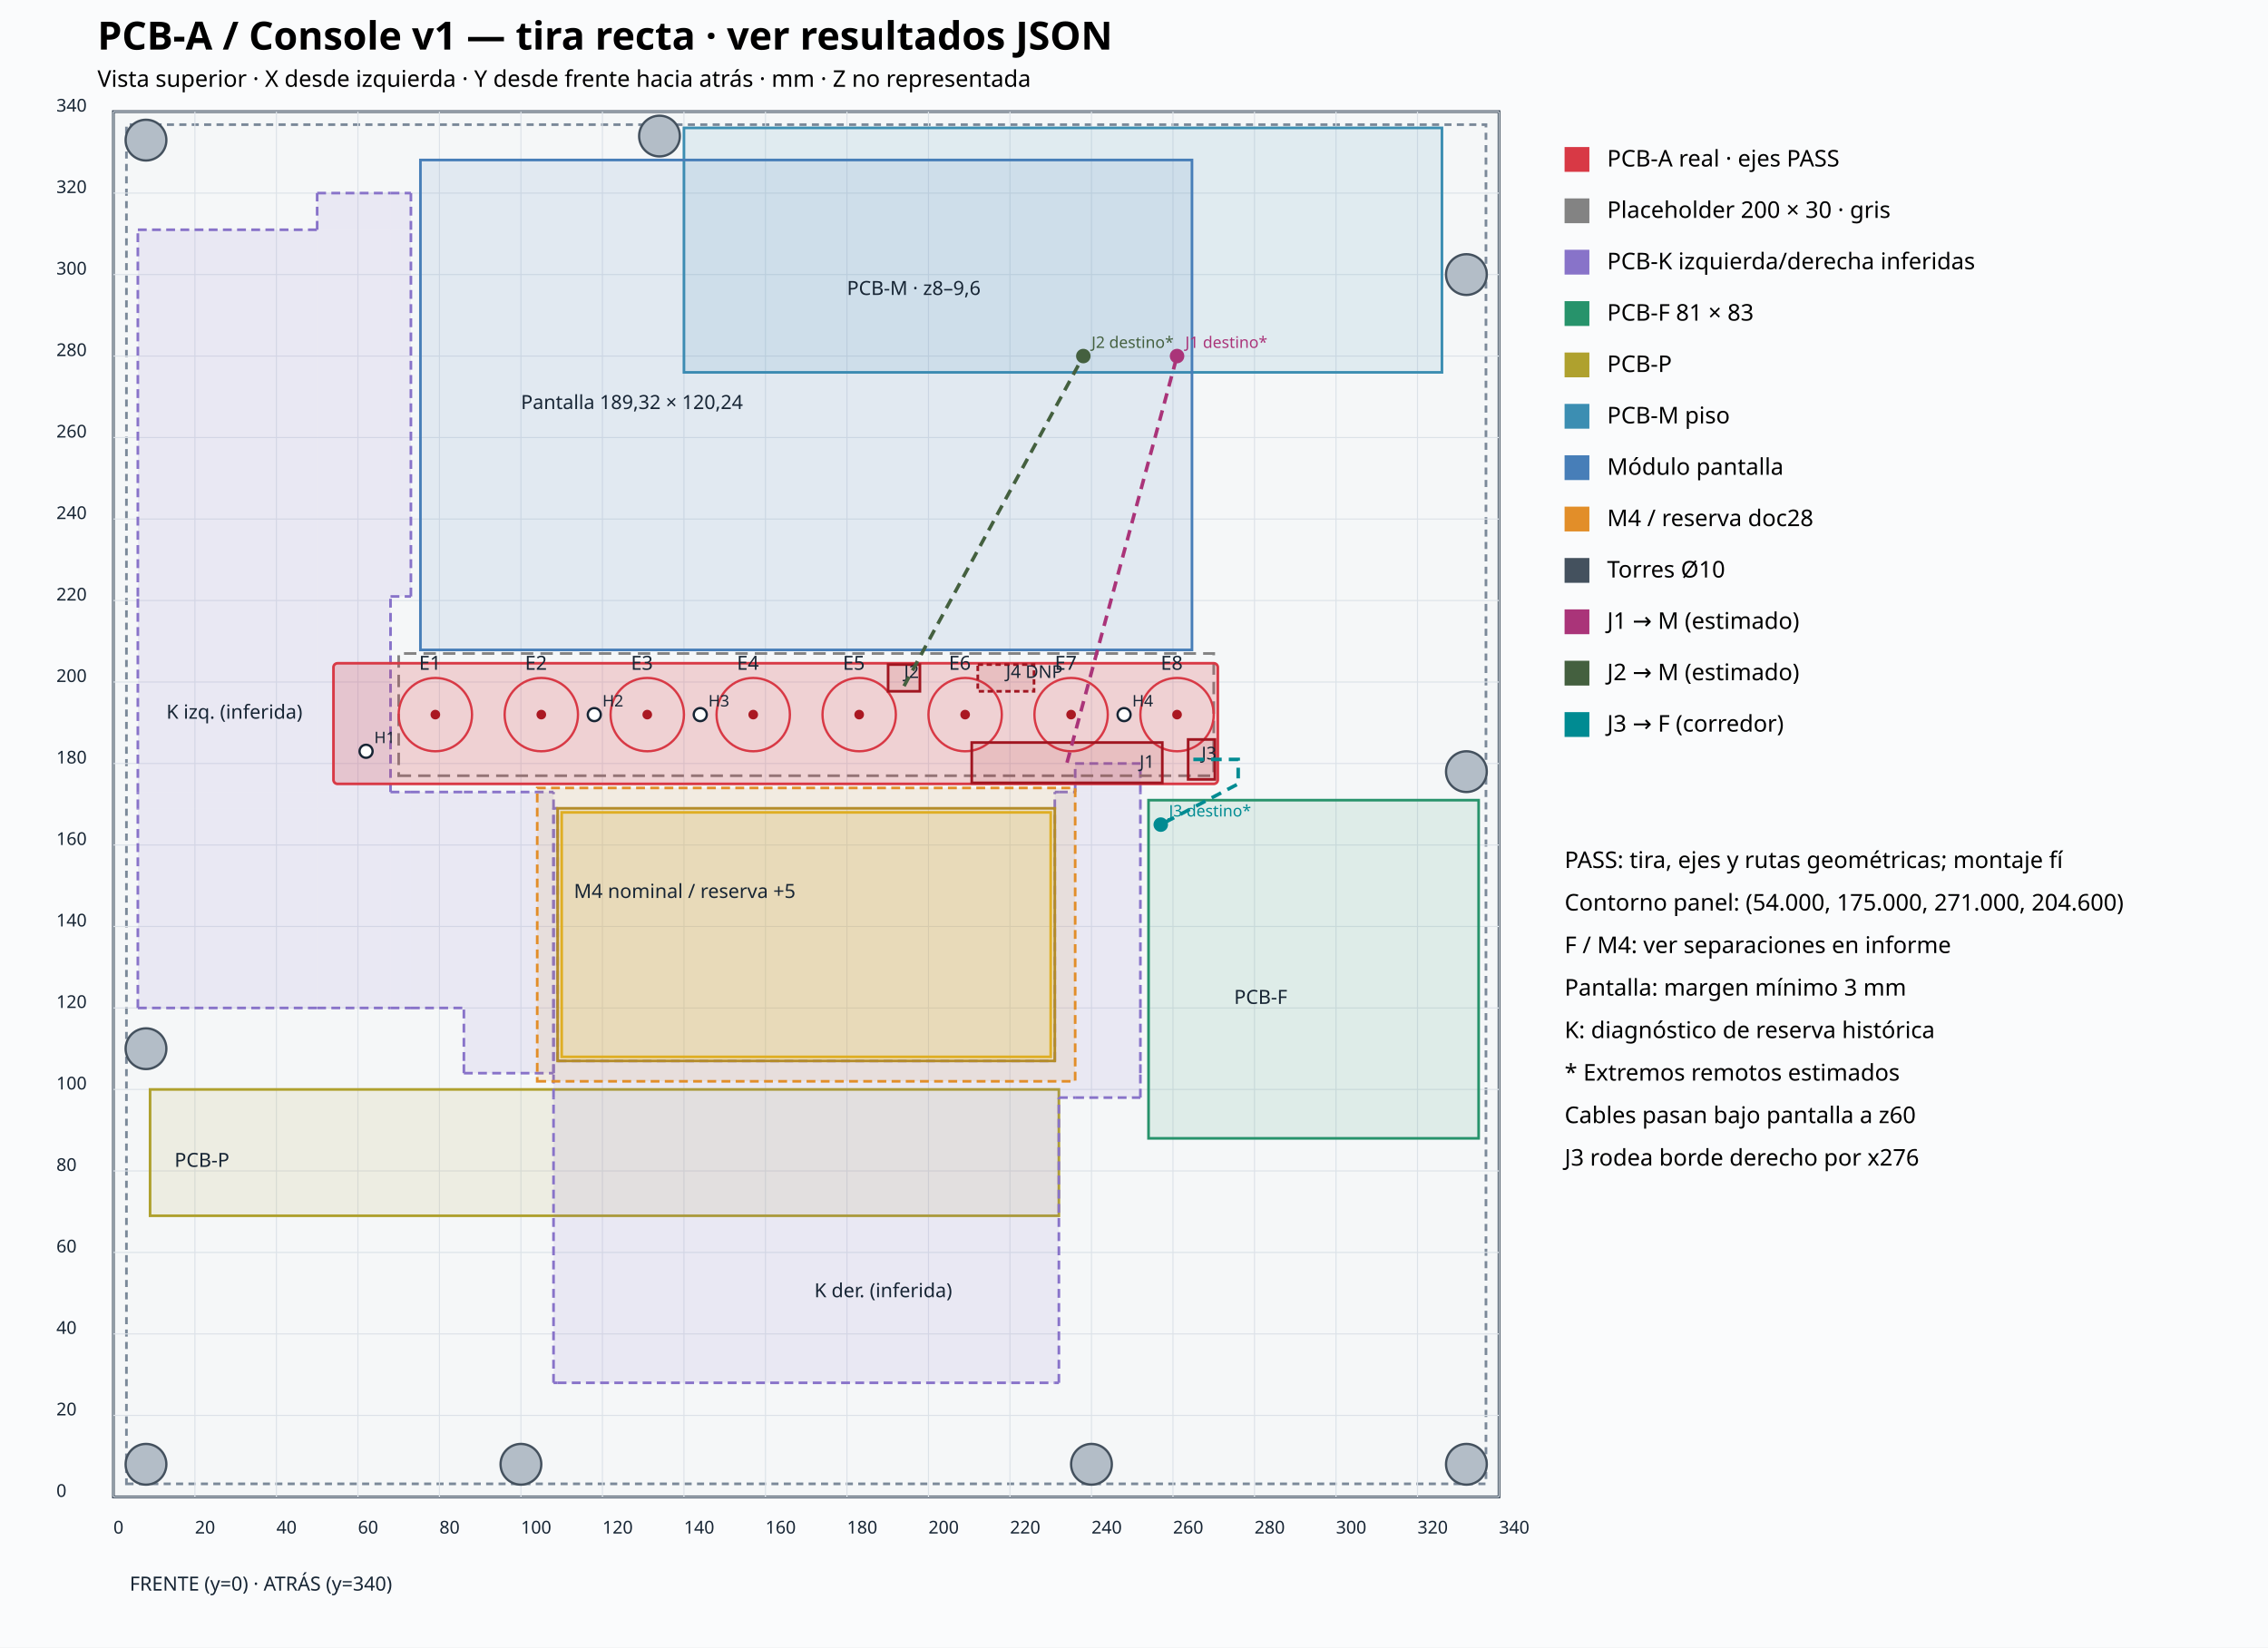
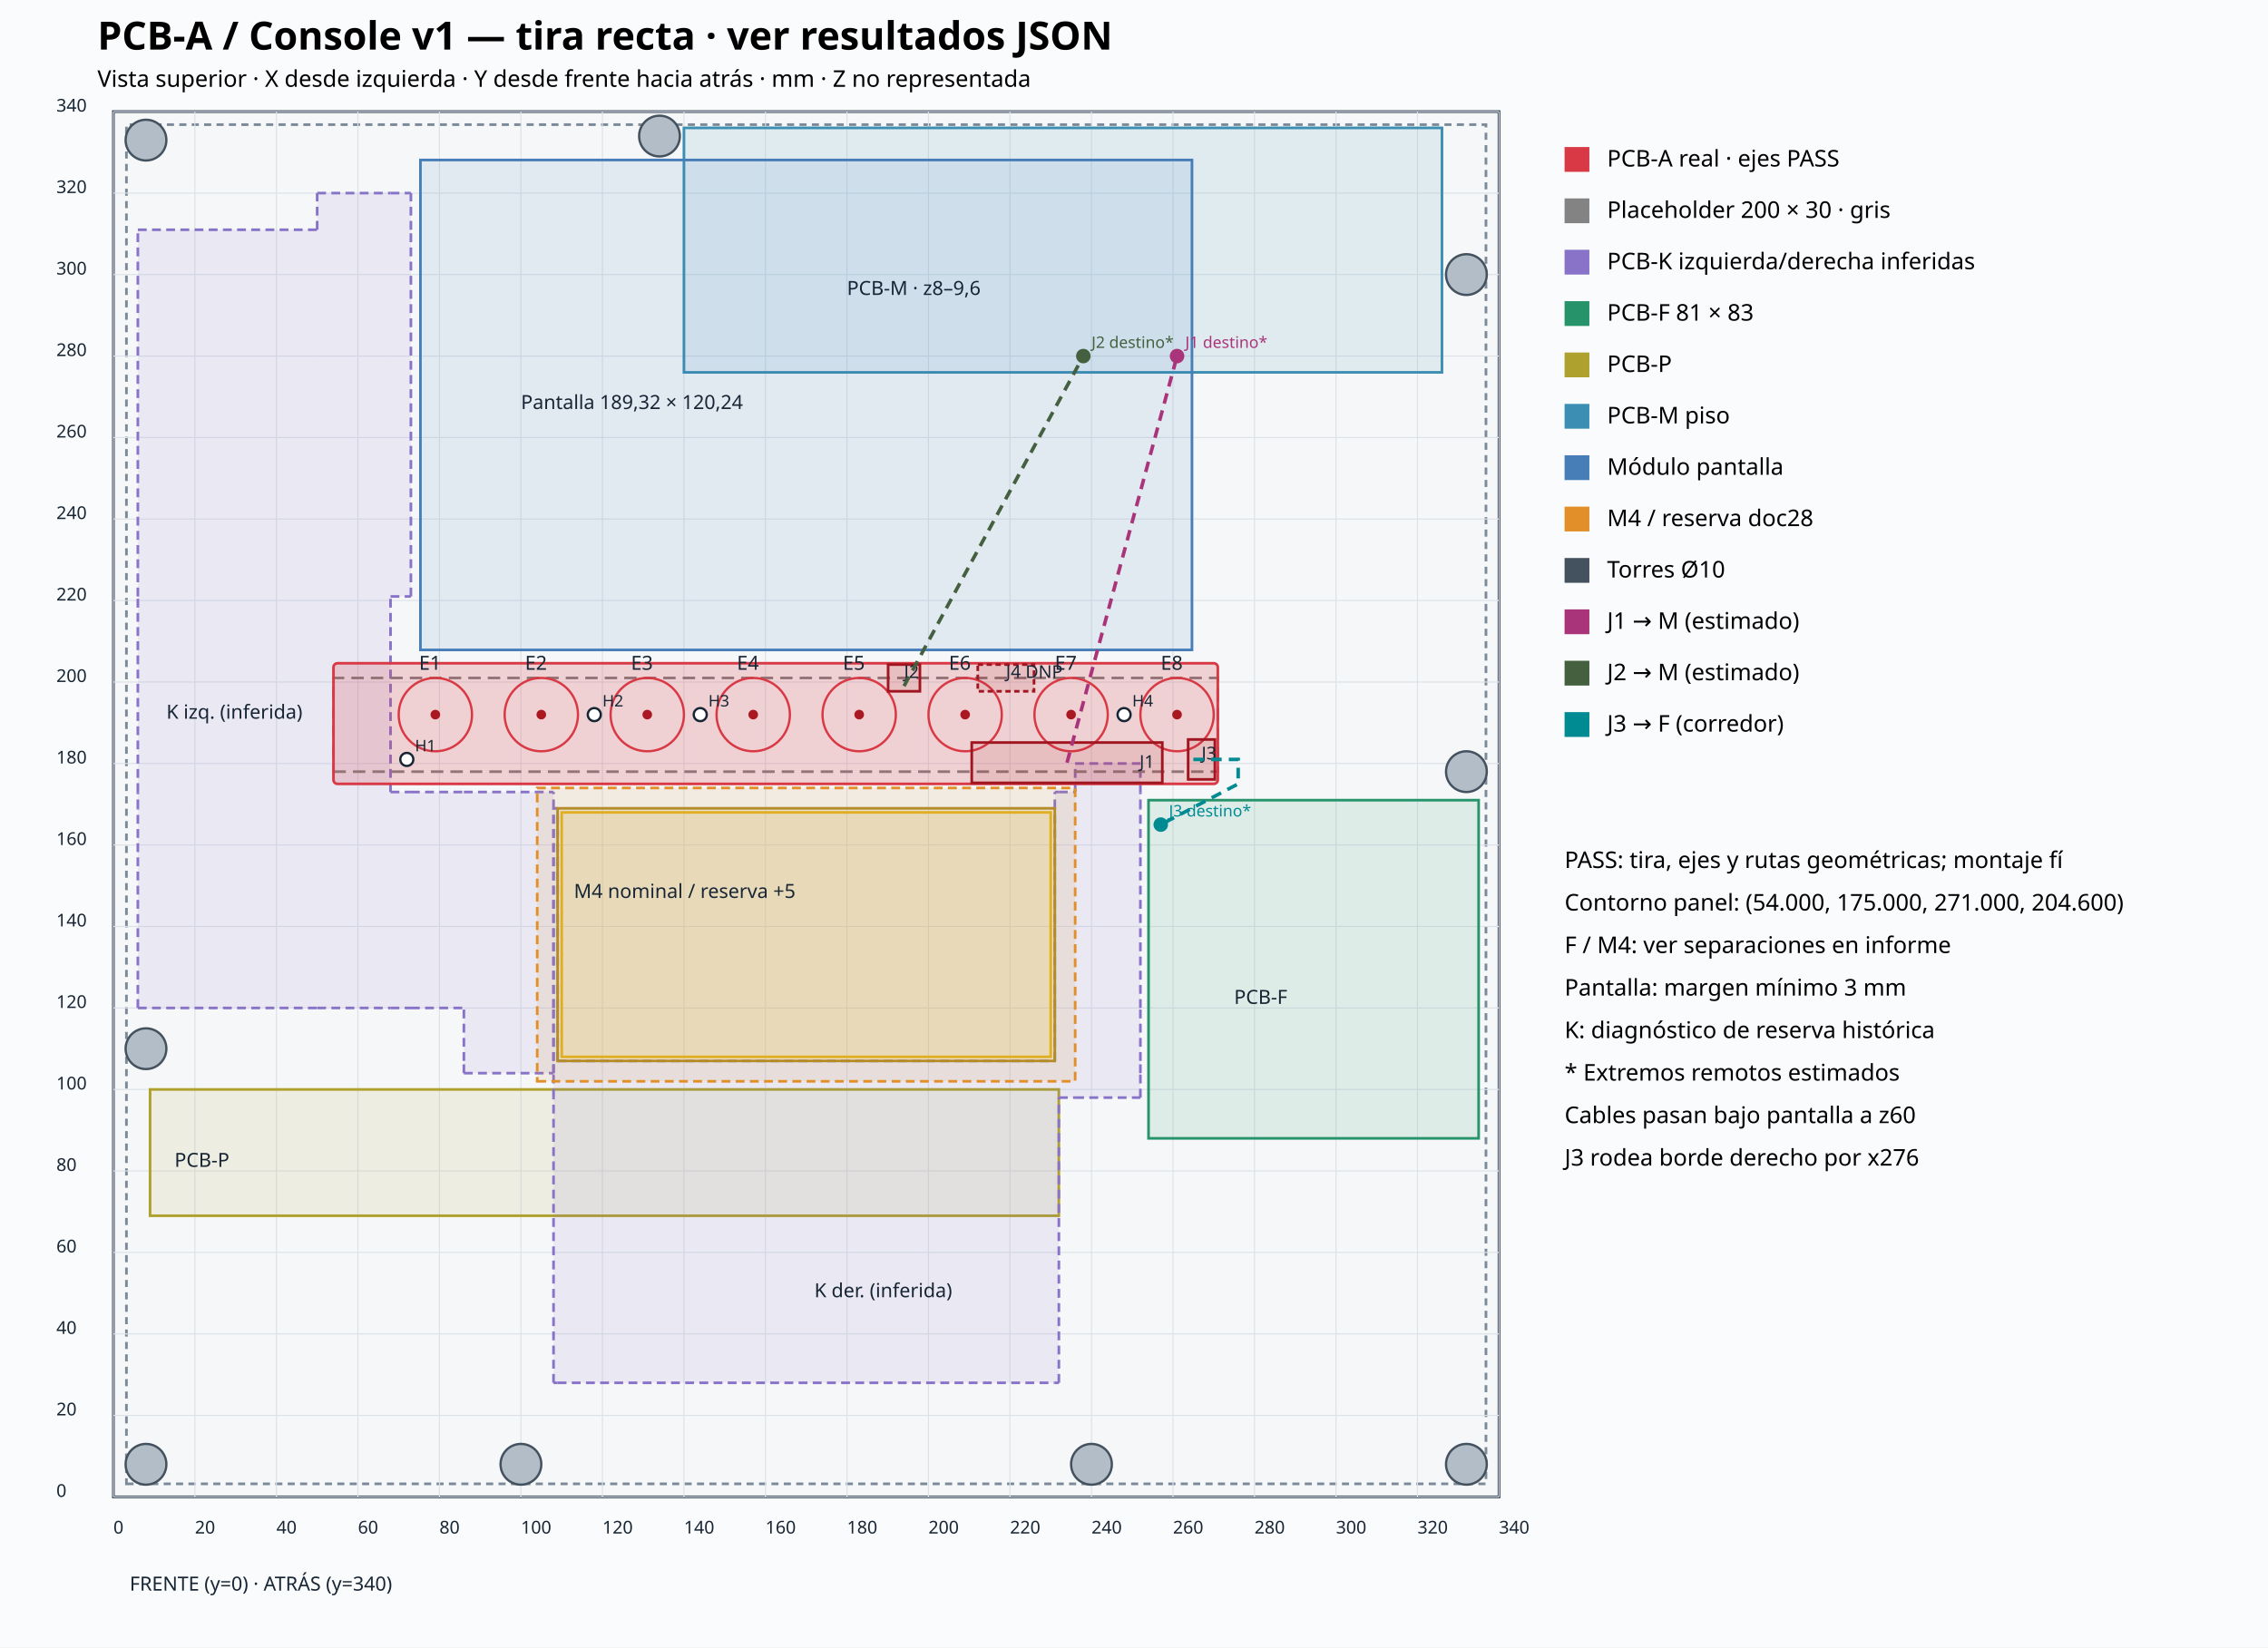
<svg xmlns="http://www.w3.org/2000/svg" width="1280" height="930" viewBox="0 0 1280 930">
  <rect width="1280" height="930" fill="#fafbfc" />
  <text x="55" y="28" font-family="sans-serif" font-size="22" font-weight="bold">PCB-A / Console v1 — tira recta · ver resultados JSON</text>
  <text x="55" y="49" font-family="sans-serif" font-size="13">Vista superior · X desde izquierda · Y desde frente hacia atrás · mm · Z no representada</text>
  <g font-family="sans-serif">
    <polygon points="64.00,845.00 846.00,845.00 846.00,63.00 64.00,63.00" fill="#283749" fill-opacity="0.02" stroke="#283749" stroke-width="1.5" stroke-dasharray="" />
    <polygon points="71.36,837.64 838.64,837.64 838.64,70.36 71.36,70.36" fill="#7b8999" fill-opacity="0" stroke="#7b8999" stroke-width="1.5" stroke-dasharray="4 3" />
    <path d="M64.0,845.0 L64.0,63 M64.0,845.0 L846,845.0" fill="none" stroke="#dce2e8" stroke-width="0.6" />
    <text x="64.00" y="865.70" font-size="10" fill="#172534">0</text>
    <text x="31.80" y="845.00" font-size="10" fill="#172534">0</text>
    <path d="M110.0,845.0 L110.0,63 M64.0,799.0 L846,799.0" fill="none" stroke="#dce2e8" stroke-width="0.6" />
    <text x="110.00" y="865.70" font-size="10" fill="#172534">20</text>
    <text x="31.80" y="799.00" font-size="10" fill="#172534">20</text>
    <path d="M156.0,845.0 L156.0,63 M64.0,753.0 L846,753.0" fill="none" stroke="#dce2e8" stroke-width="0.6" />
    <text x="156.00" y="865.70" font-size="10" fill="#172534">40</text>
    <text x="31.80" y="753.00" font-size="10" fill="#172534">40</text>
    <path d="M202.0,845.0 L202.0,63 M64.0,707.0 L846,707.0" fill="none" stroke="#dce2e8" stroke-width="0.6" />
    <text x="202.00" y="865.70" font-size="10" fill="#172534">60</text>
    <text x="31.80" y="707.00" font-size="10" fill="#172534">60</text>
    <path d="M248.0,845.0 L248.0,63 M64.0,661.0 L846,661.0" fill="none" stroke="#dce2e8" stroke-width="0.6" />
    <text x="248.00" y="865.70" font-size="10" fill="#172534">80</text>
    <text x="31.80" y="661.00" font-size="10" fill="#172534">80</text>
    <path d="M294.0,845.0 L294.0,63 M64.0,615.0 L846,615.0" fill="none" stroke="#dce2e8" stroke-width="0.6" />
    <text x="294.00" y="865.70" font-size="10" fill="#172534">100</text>
    <text x="31.80" y="615.00" font-size="10" fill="#172534">100</text>
    <path d="M340.0,845.0 L340.0,63 M64.0,569.0 L846,569.0" fill="none" stroke="#dce2e8" stroke-width="0.6" />
    <text x="340.00" y="865.70" font-size="10" fill="#172534">120</text>
    <text x="31.80" y="569.00" font-size="10" fill="#172534">120</text>
    <path d="M386.0,845.0 L386.0,63 M64.0,523.0 L846,523.0" fill="none" stroke="#dce2e8" stroke-width="0.6" />
    <text x="386.00" y="865.70" font-size="10" fill="#172534">140</text>
    <text x="31.80" y="523.00" font-size="10" fill="#172534">140</text>
    <path d="M432.0,845.0 L432.0,63 M64.0,477.0 L846,477.0" fill="none" stroke="#dce2e8" stroke-width="0.6" />
    <text x="432.00" y="865.70" font-size="10" fill="#172534">160</text>
    <text x="31.80" y="477.00" font-size="10" fill="#172534">160</text>
    <path d="M478,845.0 L478,63 M64.0,431 L846,431" fill="none" stroke="#dce2e8" stroke-width="0.6" />
    <text x="478.00" y="865.70" font-size="10" fill="#172534">180</text>
    <text x="31.80" y="431.00" font-size="10" fill="#172534">180</text>
    <path d="M524.0,845.0 L524.0,63 M64.0,385 L846,385" fill="none" stroke="#dce2e8" stroke-width="0.6" />
    <text x="524.00" y="865.70" font-size="10" fill="#172534">200</text>
    <text x="31.80" y="385.00" font-size="10" fill="#172534">200</text>
    <path d="M570.0,845.0 L570.0,63 M64.0,339 L846,339" fill="none" stroke="#dce2e8" stroke-width="0.6" />
    <text x="570.00" y="865.70" font-size="10" fill="#172534">220</text>
    <text x="31.80" y="339.00" font-size="10" fill="#172534">220</text>
    <path d="M616.0,845.0 L616.0,63 M64.0,293.0 L846,293.0" fill="none" stroke="#dce2e8" stroke-width="0.6" />
    <text x="616.00" y="865.70" font-size="10" fill="#172534">240</text>
    <text x="31.80" y="293.00" font-size="10" fill="#172534">240</text>
    <path d="M662.0,845.0 L662.0,63 M64.0,247.0 L846,247.0" fill="none" stroke="#dce2e8" stroke-width="0.6" />
    <text x="662.00" y="865.70" font-size="10" fill="#172534">260</text>
    <text x="31.80" y="247.00" font-size="10" fill="#172534">260</text>
    <path d="M708.0,845.0 L708.0,63 M64.0,201.0 L846,201.0" fill="none" stroke="#dce2e8" stroke-width="0.6" />
    <text x="708.00" y="865.70" font-size="10" fill="#172534">280</text>
    <text x="31.80" y="201.00" font-size="10" fill="#172534">280</text>
    <path d="M754.0,845.0 L754.0,63 M64.0,155.0 L846,155.0" fill="none" stroke="#dce2e8" stroke-width="0.6" />
    <text x="754.00" y="865.70" font-size="10" fill="#172534">300</text>
    <text x="31.80" y="155.00" font-size="10" fill="#172534">300</text>
    <path d="M800.0,845.0 L800.0,63 M64.0,109.0 L846,109.0" fill="none" stroke="#dce2e8" stroke-width="0.6" />
    <text x="800.00" y="865.70" font-size="10" fill="#172534">320</text>
    <text x="31.80" y="109.00" font-size="10" fill="#172534">320</text>
    <path d="M846,845.0 L846,63 M64.0,63 L846,63" fill="none" stroke="#dce2e8" stroke-width="0.6" />
    <text x="846.00" y="865.70" font-size="10" fill="#172534">340</text>
    <text x="31.80" y="63.00" font-size="10" fill="#172534">340</text>
    <polygon points="386.00,210.20 813.80,210.20 813.80,72.20 386.00,72.20" fill="#3c8eb2" fill-opacity="0.11" stroke="#3c8eb2" stroke-width="1.5" stroke-dasharray="" />
    <polygon points="237.28,366.88 672.72,366.88 672.72,90.32 237.28,90.32" fill="#477eb8" fill-opacity="0.11" stroke="#477eb8" stroke-width="1.5" stroke-dasharray="" />
    <polygon points="84.70,686.30 597.60,686.30 597.60,615.00 84.70,615.00" fill="#afa12e" fill-opacity="0.11" stroke="#afa12e" stroke-width="1.5" stroke-dasharray="" />
    <polygon points="77.80,569.00 179.00,569.00 179.00,456.30 77.80,456.30" fill="#8873c9" fill-opacity="0.11" stroke="#8873c9" stroke-width="0" stroke-dasharray="" />
    <polygon points="77.80,456.30 179.00,456.30 179.00,447.10 77.80,447.10" fill="#8873c9" fill-opacity="0.11" stroke="#8873c9" stroke-width="0" stroke-dasharray="" />
    <polygon points="77.80,447.10 179.00,447.10 179.00,431.00 77.80,431.00" fill="#8873c9" fill-opacity="0.11" stroke="#8873c9" stroke-width="0" stroke-dasharray="" />
    <polygon points="77.80,431.00 179.00,431.00 179.00,336.70 77.80,336.70" fill="#8873c9" fill-opacity="0.11" stroke="#8873c9" stroke-width="0" stroke-dasharray="" />
    <polygon points="77.80,336.70 179.00,336.70 179.00,129.70 77.80,129.70" fill="#8873c9" fill-opacity="0.11" stroke="#8873c9" stroke-width="0" stroke-dasharray="" />
    <polygon points="179.00,569.00 220.40,569.00 220.40,456.30 179.00,456.30" fill="#8873c9" fill-opacity="0.11" stroke="#8873c9" stroke-width="0" stroke-dasharray="" />
    <polygon points="179.00,456.30 220.40,456.30 220.40,447.10 179.00,447.10" fill="#8873c9" fill-opacity="0.11" stroke="#8873c9" stroke-width="0" stroke-dasharray="" />
    <polygon points="179.00,447.10 220.40,447.10 220.40,431.00 179.00,431.00" fill="#8873c9" fill-opacity="0.11" stroke="#8873c9" stroke-width="0" stroke-dasharray="" />
    <polygon points="179.00,431.00 220.40,431.00 220.40,336.70 179.00,336.70" fill="#8873c9" fill-opacity="0.11" stroke="#8873c9" stroke-width="0" stroke-dasharray="" />
    <polygon points="179.00,336.70 220.40,336.70 220.40,129.70 179.00,129.70" fill="#8873c9" fill-opacity="0.11" stroke="#8873c9" stroke-width="0" stroke-dasharray="" />
    <polygon points="179.00,129.70 220.40,129.70 220.40,109.00 179.00,109.00" fill="#8873c9" fill-opacity="0.11" stroke="#8873c9" stroke-width="0" stroke-dasharray="" />
    <polygon points="220.40,569.00 231.90,569.00 231.90,456.30 220.40,456.30" fill="#8873c9" fill-opacity="0.11" stroke="#8873c9" stroke-width="0" stroke-dasharray="" />
    <polygon points="220.40,456.30 231.90,456.30 231.90,447.10 220.40,447.10" fill="#8873c9" fill-opacity="0.11" stroke="#8873c9" stroke-width="0" stroke-dasharray="" />
    <polygon points="220.40,336.70 231.90,336.70 231.90,129.70 220.40,129.70" fill="#8873c9" fill-opacity="0.11" stroke="#8873c9" stroke-width="0" stroke-dasharray="" />
    <polygon points="220.40,129.70 231.90,129.70 231.90,109.00 220.40,109.00" fill="#8873c9" fill-opacity="0.11" stroke="#8873c9" stroke-width="0" stroke-dasharray="" />
    <polygon points="231.90,569.00 261.80,569.00 261.80,456.30 231.90,456.30" fill="#8873c9" fill-opacity="0.11" stroke="#8873c9" stroke-width="0" stroke-dasharray="" />
    <polygon points="231.90,456.30 261.80,456.30 261.80,447.10 231.90,447.10" fill="#8873c9" fill-opacity="0.11" stroke="#8873c9" stroke-width="0" stroke-dasharray="" />
    <polygon points="261.80,605.80 312.40,605.80 312.40,598.90 261.80,598.90" fill="#8873c9" fill-opacity="0.11" stroke="#8873c9" stroke-width="0" stroke-dasharray="" />
    <polygon points="261.80,598.90 312.40,598.90 312.40,569.00 261.80,569.00" fill="#8873c9" fill-opacity="0.11" stroke="#8873c9" stroke-width="0" stroke-dasharray="" />
    <polygon points="261.80,569.00 312.40,569.00 312.40,456.30 261.80,456.30" fill="#8873c9" fill-opacity="0.11" stroke="#8873c9" stroke-width="0" stroke-dasharray="" />
    <polygon points="261.80,456.30 312.40,456.30 312.40,447.10 261.80,447.10" fill="#8873c9" fill-opacity="0.11" stroke="#8873c9" stroke-width="0" stroke-dasharray="" />
    <path d="M77.8,569.0 L179.0,569.0" fill="none" stroke="#8873c9" stroke-width="1.5" stroke-dasharray="5 3" />
    <path d="M77.8,569.0 L77.8,456.3" fill="none" stroke="#8873c9" stroke-width="1.5" stroke-dasharray="5 3" />
    <path d="M77.8,456.3 L77.8,447.1" fill="none" stroke="#8873c9" stroke-width="1.5" stroke-dasharray="5 3" />
    <path d="M77.8,447.1 L77.8,431" fill="none" stroke="#8873c9" stroke-width="1.5" stroke-dasharray="5 3" />
    <path d="M77.8,431 L77.8,336.7" fill="none" stroke="#8873c9" stroke-width="1.5" stroke-dasharray="5 3" />
    <path d="M77.8,129.7 L179.0,129.7" fill="none" stroke="#8873c9" stroke-width="1.5" stroke-dasharray="5 3" />
    <path d="M77.8,336.7 L77.8,129.7" fill="none" stroke="#8873c9" stroke-width="1.5" stroke-dasharray="5 3" />
    <path d="M179.0,569.0 L220.4,569.0" fill="none" stroke="#8873c9" stroke-width="1.5" stroke-dasharray="5 3" />
    <path d="M220.4,447.1 L220.4,431" fill="none" stroke="#8873c9" stroke-width="1.5" stroke-dasharray="5 3" />
    <path d="M220.4,431 L220.4,336.7" fill="none" stroke="#8873c9" stroke-width="1.5" stroke-dasharray="5 3" />
    <path d="M179.0,109.0 L220.4,109.0" fill="none" stroke="#8873c9" stroke-width="1.5" stroke-dasharray="5 3" />
    <path d="M179.0,129.7 L179.0,109.0" fill="none" stroke="#8873c9" stroke-width="1.5" stroke-dasharray="5 3" />
    <path d="M220.4,569.0 L231.9,569.0" fill="none" stroke="#8873c9" stroke-width="1.5" stroke-dasharray="5 3" />
    <path d="M220.4,447.1 L231.9,447.1" fill="none" stroke="#8873c9" stroke-width="1.5" stroke-dasharray="5 3" />
    <path d="M220.4,336.7 L231.9,336.7" fill="none" stroke="#8873c9" stroke-width="1.5" stroke-dasharray="5 3" />
    <path d="M231.9,336.7 L231.9,129.7" fill="none" stroke="#8873c9" stroke-width="1.5" stroke-dasharray="5 3" />
    <path d="M231.9,129.7 L231.9,109.0" fill="none" stroke="#8873c9" stroke-width="1.5" stroke-dasharray="5 3" />
    <path d="M220.4,109.0 L231.9,109.0" fill="none" stroke="#8873c9" stroke-width="1.5" stroke-dasharray="5 3" />
    <path d="M231.9,569.0 L261.8,569.0" fill="none" stroke="#8873c9" stroke-width="1.5" stroke-dasharray="5 3" />
    <path d="M231.9,447.1 L261.8,447.1" fill="none" stroke="#8873c9" stroke-width="1.5" stroke-dasharray="5 3" />
    <path d="M261.8,605.8 L312.4,605.8" fill="none" stroke="#8873c9" stroke-width="1.5" stroke-dasharray="5 3" />
    <path d="M312.4,605.8 L312.4,598.9" fill="none" stroke="#8873c9" stroke-width="1.5" stroke-dasharray="5 3" />
    <path d="M261.8,605.8 L261.8,598.9" fill="none" stroke="#8873c9" stroke-width="1.5" stroke-dasharray="5 3" />
    <path d="M312.4,598.9 L312.4,569.0" fill="none" stroke="#8873c9" stroke-width="1.5" stroke-dasharray="5 3" />
    <path d="M261.8,598.9 L261.8,569.0" fill="none" stroke="#8873c9" stroke-width="1.5" stroke-dasharray="5 3" />
    <path d="M312.4,569.0 L312.4,456.3" fill="none" stroke="#8873c9" stroke-width="1.5" stroke-dasharray="5 3" />
    <path d="M312.4,456.3 L312.4,447.1" fill="none" stroke="#8873c9" stroke-width="1.5" stroke-dasharray="5 3" />
    <path d="M261.8,447.1 L312.4,447.1" fill="none" stroke="#8873c9" stroke-width="1.5" stroke-dasharray="5 3" />
    <polygon points="312.40,780.60 314.70,780.60 314.70,619.60 312.40,619.60" fill="#8873c9" fill-opacity="0.11" stroke="#8873c9" stroke-width="0" stroke-dasharray="" />
    <polygon points="312.40,619.60 314.70,619.60 314.70,605.80 312.40,605.80" fill="#8873c9" fill-opacity="0.11" stroke="#8873c9" stroke-width="0" stroke-dasharray="" />
    <polygon points="312.40,605.80 314.70,605.80 314.70,598.90 312.40,598.90" fill="#8873c9" fill-opacity="0.11" stroke="#8873c9" stroke-width="0" stroke-dasharray="" />
    <polygon points="312.40,598.90 314.70,598.90 314.70,569.00 312.40,569.00" fill="#8873c9" fill-opacity="0.11" stroke="#8873c9" stroke-width="0" stroke-dasharray="" />
    <polygon points="312.40,569.00 314.70,569.00 314.70,456.30 312.40,456.30" fill="#8873c9" fill-opacity="0.11" stroke="#8873c9" stroke-width="0" stroke-dasharray="" />
    <polygon points="314.70,780.60 595.30,780.60 595.30,619.60 314.70,619.60" fill="#8873c9" fill-opacity="0.11" stroke="#8873c9" stroke-width="0" stroke-dasharray="" />
    <polygon points="314.70,619.60 595.30,619.60 595.30,605.80 314.70,605.80" fill="#8873c9" fill-opacity="0.11" stroke="#8873c9" stroke-width="0" stroke-dasharray="" />
    <polygon points="314.70,605.80 595.30,605.80 595.30,598.90 314.70,598.90" fill="#8873c9" fill-opacity="0.11" stroke="#8873c9" stroke-width="0" stroke-dasharray="" />
    <polygon points="595.30,780.60 597.60,780.60 597.60,619.60 595.30,619.60" fill="#8873c9" fill-opacity="0.11" stroke="#8873c9" stroke-width="0" stroke-dasharray="" />
    <polygon points="595.30,619.60 597.60,619.60 597.60,605.80 595.30,605.80" fill="#8873c9" fill-opacity="0.11" stroke="#8873c9" stroke-width="0" stroke-dasharray="" />
    <polygon points="595.30,605.80 597.60,605.80 597.60,598.90 595.30,598.90" fill="#8873c9" fill-opacity="0.11" stroke="#8873c9" stroke-width="0" stroke-dasharray="" />
    <polygon points="595.30,598.90 597.60,598.90 597.60,569.00 595.30,569.00" fill="#8873c9" fill-opacity="0.11" stroke="#8873c9" stroke-width="0" stroke-dasharray="" />
    <polygon points="595.30,569.00 597.60,569.00 597.60,456.30 595.30,456.30" fill="#8873c9" fill-opacity="0.11" stroke="#8873c9" stroke-width="0" stroke-dasharray="" />
    <polygon points="595.30,456.30 597.60,456.30 597.60,447.10 595.30,447.10" fill="#8873c9" fill-opacity="0.11" stroke="#8873c9" stroke-width="0" stroke-dasharray="" />
    <polygon points="597.60,619.60 606.80,619.60 606.80,605.80 597.60,605.80" fill="#8873c9" fill-opacity="0.11" stroke="#8873c9" stroke-width="0" stroke-dasharray="" />
    <polygon points="597.60,605.80 606.80,605.80 606.80,598.90 597.60,598.90" fill="#8873c9" fill-opacity="0.11" stroke="#8873c9" stroke-width="0" stroke-dasharray="" />
    <polygon points="597.60,598.90 606.80,598.90 606.80,569.00 597.60,569.00" fill="#8873c9" fill-opacity="0.11" stroke="#8873c9" stroke-width="0" stroke-dasharray="" />
    <polygon points="597.60,569.00 606.80,569.00 606.80,456.30 597.60,456.30" fill="#8873c9" fill-opacity="0.11" stroke="#8873c9" stroke-width="0" stroke-dasharray="" />
    <polygon points="597.60,456.30 606.80,456.30 606.80,447.10 597.60,447.10" fill="#8873c9" fill-opacity="0.11" stroke="#8873c9" stroke-width="0" stroke-dasharray="" />
    <polygon points="606.80,619.60 643.60,619.60 643.60,605.80 606.80,605.80" fill="#8873c9" fill-opacity="0.11" stroke="#8873c9" stroke-width="0" stroke-dasharray="" />
    <polygon points="606.80,605.80 643.60,605.80 643.60,598.90 606.80,598.90" fill="#8873c9" fill-opacity="0.11" stroke="#8873c9" stroke-width="0" stroke-dasharray="" />
    <polygon points="606.80,598.90 643.60,598.90 643.60,569.00 606.80,569.00" fill="#8873c9" fill-opacity="0.11" stroke="#8873c9" stroke-width="0" stroke-dasharray="" />
    <polygon points="606.80,569.00 643.60,569.00 643.60,456.30 606.80,456.30" fill="#8873c9" fill-opacity="0.11" stroke="#8873c9" stroke-width="0" stroke-dasharray="" />
    <polygon points="606.80,456.30 643.60,456.30 643.60,447.10 606.80,447.10" fill="#8873c9" fill-opacity="0.11" stroke="#8873c9" stroke-width="0" stroke-dasharray="" />
    <polygon points="606.80,447.10 643.60,447.10 643.60,431.00 606.80,431.00" fill="#8873c9" fill-opacity="0.11" stroke="#8873c9" stroke-width="0" stroke-dasharray="" />
    <path d="M312.4,780.6 L314.7,780.6" fill="none" stroke="#8873c9" stroke-width="1.5" stroke-dasharray="5 3" />
    <path d="M312.4,780.6 L312.4,619.6" fill="none" stroke="#8873c9" stroke-width="1.5" stroke-dasharray="5 3" />
    <path d="M312.4,619.6 L312.4,605.8" fill="none" stroke="#8873c9" stroke-width="1.5" stroke-dasharray="5 3" />
    <path d="M312.4,605.8 L312.4,598.9" fill="none" stroke="#8873c9" stroke-width="1.5" stroke-dasharray="5 3" />
    <path d="M314.7,598.9 L314.7,569.0" fill="none" stroke="#8873c9" stroke-width="1.5" stroke-dasharray="5 3" />
    <path d="M312.4,598.9 L312.4,569.0" fill="none" stroke="#8873c9" stroke-width="1.5" stroke-dasharray="5 3" />
    <path d="M314.7,569.0 L314.7,456.3" fill="none" stroke="#8873c9" stroke-width="1.5" stroke-dasharray="5 3" />
    <path d="M312.4,456.3 L314.7,456.3" fill="none" stroke="#8873c9" stroke-width="1.5" stroke-dasharray="5 3" />
    <path d="M312.4,569.0 L312.4,456.3" fill="none" stroke="#8873c9" stroke-width="1.5" stroke-dasharray="5 3" />
    <path d="M314.7,780.6 L595.3,780.6" fill="none" stroke="#8873c9" stroke-width="1.5" stroke-dasharray="5 3" />
    <path d="M314.7,598.9 L595.3,598.9" fill="none" stroke="#8873c9" stroke-width="1.5" stroke-dasharray="5 3" />
    <path d="M595.3,780.6 L597.6,780.6" fill="none" stroke="#8873c9" stroke-width="1.5" stroke-dasharray="5 3" />
    <path d="M597.6,780.6 L597.6,619.6" fill="none" stroke="#8873c9" stroke-width="1.5" stroke-dasharray="5 3" />
    <path d="M595.3,598.9 L595.3,569.0" fill="none" stroke="#8873c9" stroke-width="1.5" stroke-dasharray="5 3" />
    <path d="M595.3,569.0 L595.3,456.3" fill="none" stroke="#8873c9" stroke-width="1.5" stroke-dasharray="5 3" />
    <path d="M595.3,447.1 L597.6,447.1" fill="none" stroke="#8873c9" stroke-width="1.5" stroke-dasharray="5 3" />
    <path d="M595.3,456.3 L595.3,447.1" fill="none" stroke="#8873c9" stroke-width="1.5" stroke-dasharray="5 3" />
    <path d="M597.6,619.6 L606.8,619.6" fill="none" stroke="#8873c9" stroke-width="1.5" stroke-dasharray="5 3" />
    <path d="M597.6,447.1 L606.8,447.1" fill="none" stroke="#8873c9" stroke-width="1.5" stroke-dasharray="5 3" />
    <path d="M606.8,619.6 L643.6,619.6" fill="none" stroke="#8873c9" stroke-width="1.5" stroke-dasharray="5 3" />
    <path d="M643.6,619.6 L643.6,605.8" fill="none" stroke="#8873c9" stroke-width="1.5" stroke-dasharray="5 3" />
    <path d="M643.6,605.8 L643.6,598.9" fill="none" stroke="#8873c9" stroke-width="1.5" stroke-dasharray="5 3" />
    <path d="M643.6,598.9 L643.6,569.0" fill="none" stroke="#8873c9" stroke-width="1.5" stroke-dasharray="5 3" />
    <path d="M643.6,569.0 L643.6,456.3" fill="none" stroke="#8873c9" stroke-width="1.5" stroke-dasharray="5 3" />
    <path d="M643.6,456.3 L643.6,447.1" fill="none" stroke="#8873c9" stroke-width="1.5" stroke-dasharray="5 3" />
    <path d="M643.6,447.1 L643.6,431" fill="none" stroke="#8873c9" stroke-width="1.5" stroke-dasharray="5 3" />
    <path d="M606.8,431 L643.6,431" fill="none" stroke="#8873c9" stroke-width="1.5" stroke-dasharray="5 3" />
    <path d="M606.8,447.1 L606.8,431" fill="none" stroke="#8873c9" stroke-width="1.5" stroke-dasharray="5 3" />
    <polygon points="648.20,642.60 834.50,642.60 834.50,451.70 648.20,451.70" fill="#27936b" fill-opacity="0.11" stroke="#27936b" stroke-width="1.5" stroke-dasharray="" />
    <polygon points="303.20,610.40 606.80,610.40 606.80,444.80 303.20,444.80" fill="#e28e29" fill-opacity="0.11" stroke="#e28e29" stroke-width="1.5" stroke-dasharray="5 3" />
    <polygon points="314.70,598.90 595.30,598.90 595.30,456.30 314.70,456.30" fill="#b48c29" fill-opacity="0.11" stroke="#b48c29" stroke-width="1.5" stroke-dasharray="" />
    <polygon points="317.00,596.60 593.00,596.60 593.00,458.60 317.00,458.60" fill="#dfae23" fill-opacity="0.11" stroke="#dfae23" stroke-width="1.5" stroke-dasharray="" />
    <text x="93.90" y="405.70" font-size="11" fill="#172534">K izq. (inferida)</text>
    <text x="459.60" y="732.30" font-size="11" fill="#172534">K der. (inferida)</text>
    <text x="696.50" y="566.70" font-size="11" fill="#172534">PCB-F</text>
    <text x="98.50" y="658.70" font-size="11" fill="#172534">PCB-P</text>
    <text x="478.00" y="166.50" font-size="11" fill="#172534">PCB-M · z8–9,6</text>
    <text x="294.00" y="230.90" font-size="11" fill="#172534">Pantalla 189,32 × 120,24</text>
    <text x="323.90" y="506.90" font-size="11" fill="#172534">M4 nominal / reserva +5</text>
    <text x="73.20" y="897.90" font-size="11" fill="#172534">FRENTE (y=0) · ATRÁS (y=340)</text>
-     <polygon points="225.00,437.90 685.00,437.90 685.00,368.90 225.00,368.90" fill="#838383" fill-opacity="0" stroke="#838383" stroke-width="1.5" stroke-dasharray="7 4" />
+     <polygon points="188.20,435.60 687.30,435.60 687.30,382.70 188.20,382.70" fill="#838383" fill-opacity="0" stroke="#838383" stroke-width="1.5" stroke-dasharray="7 4" />
    <polygon points="188.20,376.72 188.21,376.53 188.23,376.34 188.27,376.16 188.32,375.97 188.39,375.80 188.48,375.63 188.57,375.46 188.68,375.31 188.81,375.16 188.94,375.03 189.09,374.90 189.24,374.79 189.41,374.70 189.58,374.61 189.75,374.54 189.94,374.49 190.12,374.45 190.31,374.43 190.50,374.42 685.00,374.42 685.20,374.43 685.40,374.45 685.60,374.50 685.79,374.56 685.97,374.64 686.15,374.73 686.32,374.84 686.48,374.96 686.63,375.09 686.76,375.24 686.88,375.40 686.99,375.57 687.08,375.75 687.16,375.93 687.22,376.12 687.27,376.32 687.29,376.52 687.30,376.72 687.30,440.20 687.29,440.40 687.27,440.60 687.22,440.80 687.16,440.99 687.08,441.17 686.99,441.35 686.88,441.52 686.76,441.68 686.63,441.83 686.48,441.96 686.32,442.08 686.15,442.19 685.97,442.28 685.79,442.36 685.60,442.42 685.40,442.47 685.20,442.49 685.00,442.50 190.50,442.50 190.30,442.49 190.10,442.47 189.90,442.42 189.71,442.36 189.53,442.28 189.35,442.19 189.18,442.08 189.02,441.96 188.87,441.83 188.74,441.68 188.62,441.52 188.51,441.35 188.42,441.17 188.34,440.99 188.28,440.80 188.23,440.60 188.21,440.40 188.20,440.20" fill="#d83945" fill-opacity="0.2" stroke="#d83945" stroke-width="1.5" stroke-dasharray="" />
    <circle cx="82.40" cy="826.60" r="11.50" fill="#b3bdc7" stroke="#44515e" stroke-width="1.3" />
    <circle cx="294.00" cy="826.60" r="11.50" fill="#b3bdc7" stroke="#44515e" stroke-width="1.3" />
    <circle cx="616.00" cy="826.60" r="11.50" fill="#b3bdc7" stroke="#44515e" stroke-width="1.3" />
    <circle cx="827.60" cy="826.60" r="11.50" fill="#b3bdc7" stroke="#44515e" stroke-width="1.3" />
    <circle cx="82.40" cy="592.00" r="11.50" fill="#b3bdc7" stroke="#44515e" stroke-width="1.3" />
    <circle cx="827.60" cy="435.60" r="11.50" fill="#b3bdc7" stroke="#44515e" stroke-width="1.3" />
    <circle cx="827.60" cy="155.00" r="11.50" fill="#b3bdc7" stroke="#44515e" stroke-width="1.3" />
    <circle cx="82.40" cy="79.10" r="11.50" fill="#b3bdc7" stroke="#44515e" stroke-width="1.3" />
    <circle cx="372.20" cy="76.80" r="11.50" fill="#b3bdc7" stroke="#44515e" stroke-width="1.3" />
    <circle cx="245.70" cy="403.40" r="20.70" fill="none" stroke="#d83945" stroke-width="1.3" />
    <circle cx="245.70" cy="403.40" r="2.07" fill="#aa1822" stroke="#aa1822" stroke-width="1.3" />
    <text x="236.50" y="378.10" font-size="11" fill="#172534">E1</text>
    <circle cx="305.50" cy="403.40" r="20.70" fill="none" stroke="#d83945" stroke-width="1.3" />
    <circle cx="305.50" cy="403.40" r="2.07" fill="#aa1822" stroke="#aa1822" stroke-width="1.3" />
    <text x="296.30" y="378.10" font-size="11" fill="#172534">E2</text>
    <circle cx="365.30" cy="403.40" r="20.70" fill="none" stroke="#d83945" stroke-width="1.3" />
    <circle cx="365.30" cy="403.40" r="2.07" fill="#aa1822" stroke="#aa1822" stroke-width="1.3" />
    <text x="356.10" y="378.10" font-size="11" fill="#172534">E3</text>
    <circle cx="425.10" cy="403.40" r="20.70" fill="none" stroke="#d83945" stroke-width="1.3" />
    <circle cx="425.10" cy="403.40" r="2.07" fill="#aa1822" stroke="#aa1822" stroke-width="1.3" />
    <text x="415.90" y="378.10" font-size="11" fill="#172534">E4</text>
    <circle cx="484.90" cy="403.40" r="20.70" fill="none" stroke="#d83945" stroke-width="1.3" />
    <circle cx="484.90" cy="403.40" r="2.07" fill="#aa1822" stroke="#aa1822" stroke-width="1.3" />
    <text x="475.70" y="378.10" font-size="11" fill="#172534">E5</text>
    <circle cx="544.70" cy="403.40" r="20.70" fill="none" stroke="#d83945" stroke-width="1.3" />
    <circle cx="544.70" cy="403.40" r="2.07" fill="#aa1822" stroke="#aa1822" stroke-width="1.3" />
    <text x="535.50" y="378.10" font-size="11" fill="#172534">E6</text>
    <circle cx="604.50" cy="403.40" r="20.70" fill="none" stroke="#d83945" stroke-width="1.3" />
    <circle cx="604.50" cy="403.40" r="2.07" fill="#aa1822" stroke="#aa1822" stroke-width="1.3" />
    <text x="595.30" y="378.10" font-size="11" fill="#172534">E7</text>
    <circle cx="664.30" cy="403.40" r="20.70" fill="none" stroke="#d83945" stroke-width="1.3" />
    <circle cx="664.30" cy="403.40" r="2.07" fill="#aa1822" stroke="#aa1822" stroke-width="1.3" />
    <text x="655.10" y="378.10" font-size="11" fill="#172534">E8</text>
-     <circle cx="206.60" cy="424.10" r="3.68" fill="white" stroke="#172534" stroke-width="1.3" />
-     <text x="211.20" y="419.50" font-size="9" fill="#172534">H1</text>
+     <circle cx="229.60" cy="428.70" r="3.68" fill="white" stroke="#172534" stroke-width="1.3" />
+     <text x="234.20" y="424.10" font-size="9" fill="#172534">H1</text>
    <circle cx="335.40" cy="403.40" r="3.68" fill="white" stroke="#172534" stroke-width="1.3" />
    <text x="340.00" y="398.80" font-size="9" fill="#172534">H2</text>
    <circle cx="395.20" cy="403.40" r="3.68" fill="white" stroke="#172534" stroke-width="1.3" />
    <text x="399.80" y="398.80" font-size="9" fill="#172534">H3</text>
    <circle cx="634.40" cy="403.40" r="3.68" fill="white" stroke="#172534" stroke-width="1.3" />
    <text x="639.00" y="398.80" font-size="9" fill="#172534">H4</text>
    <polygon points="548.43,441.93 548.43,419.16 655.97,419.16 655.97,441.93" fill="#a01520" fill-opacity="0.1" stroke="#a01520" stroke-width="1.5" stroke-dasharray="" />
    <text x="643.09" y="433.46" font-size="10" fill="#172534">J1</text>
    <polygon points="501.23,375.16 519.17,375.16 519.17,390.24 501.23,390.24" fill="#a01520" fill-opacity="0.1" stroke="#a01520" stroke-width="1.5" stroke-dasharray="" />
    <text x="510.20" y="382.70" font-size="10" fill="#172534">J2</text>
    <polygon points="685.64,417.43 685.64,439.97 670.56,439.97 670.56,417.43" fill="#a01520" fill-opacity="0.1" stroke="#a01520" stroke-width="1.5" stroke-dasharray="" />
    <text x="678.10" y="428.70" font-size="10" fill="#172534">J3</text>
    <polygon points="551.83,375.16 583.57,375.16 583.57,390.24 551.83,390.24" fill="#a01520" fill-opacity="0.1" stroke="#a01520" stroke-width="1.5" stroke-dasharray="3 2" />
    <text x="567.70" y="382.70" font-size="10" fill="#172534">J4 DNP</text>
    <polyline points="602.20,430.54 602.20,430.54 664.30,201.00 664.30,201.00" fill="none" stroke="#aa3479" stroke-width="2" stroke-dasharray="6 4" />
    <circle cx="664.30" cy="201.00" r="3.45" fill="#aa3479" stroke="#aa3479" stroke-width="1.3" />
    <text x="668.90" y="196.40" font-size="9" fill="#aa3479">J1 destino*</text>
    <polyline points="510.20,387.30 510.20,387.30 611.40,201.00 611.40,201.00" fill="none" stroke="#44603f" stroke-width="2" stroke-dasharray="6 4" />
    <circle cx="611.40" cy="201.00" r="3.45" fill="#44603f" stroke="#44603f" stroke-width="1.3" />
    <text x="616.00" y="196.40" font-size="9" fill="#44603f">J2 destino*</text>
    <polyline points="673.50,428.70 698.80,428.70 698.80,442.50 655.10,465.50 655.10,465.50" fill="none" stroke="#008b92" stroke-width="2" stroke-dasharray="6 4" />
    <circle cx="655.10" cy="465.50" r="3.45" fill="#008b92" stroke="#008b92" stroke-width="1.3" />
    <text x="659.70" y="460.90" font-size="9" fill="#008b92">J3 destino*</text>
    <rect x="883" y="83" width="14" height="14" fill="#d83945" />
    <text x="907" y="94" font-size="13">PCB-A real · ejes PASS</text>
    <rect x="883" y="112" width="14" height="14" fill="#838383" />
    <text x="907" y="123" font-size="13">Placeholder 200 × 30 · gris</text>
    <rect x="883" y="141" width="14" height="14" fill="#8873c9" />
    <text x="907" y="152" font-size="13">PCB-K izquierda/derecha inferidas</text>
    <rect x="883" y="170" width="14" height="14" fill="#27936b" />
    <text x="907" y="181" font-size="13">PCB-F 81 × 83</text>
    <rect x="883" y="199" width="14" height="14" fill="#afa12e" />
    <text x="907" y="210" font-size="13">PCB-P</text>
    <rect x="883" y="228" width="14" height="14" fill="#3c8eb2" />
    <text x="907" y="239" font-size="13">PCB-M piso</text>
    <rect x="883" y="257" width="14" height="14" fill="#477eb8" />
    <text x="907" y="268" font-size="13">Módulo pantalla</text>
    <rect x="883" y="286" width="14" height="14" fill="#e28e29" />
    <text x="907" y="297" font-size="13">M4 / reserva doc28</text>
    <rect x="883" y="315" width="14" height="14" fill="#44515e" />
    <text x="907" y="326" font-size="13">Torres Ø10</text>
    <rect x="883" y="344" width="14" height="14" fill="#aa3479" />
    <text x="907" y="355" font-size="13">J1 → M (estimado)</text>
    <rect x="883" y="373" width="14" height="14" fill="#44603f" />
    <text x="907" y="384" font-size="13">J2 → M (estimado)</text>
    <rect x="883" y="402" width="14" height="14" fill="#008b92" />
    <text x="907" y="413" font-size="13">J3 → F (corredor)</text>
    <text x="883" y="490" font-size="13">PASS: tira, ejes y rutas geométricas; montaje fí</text>
    <text x="883" y="514" font-size="13">Contorno panel: (54.000, 175.000, 271.000, 204.600)</text>
    <text x="883" y="538" font-size="13">F / M4: ver separaciones en informe</text>
    <text x="883" y="562" font-size="13">Pantalla: margen mínimo 3 mm</text>
    <text x="883" y="586" font-size="13">K: diagnóstico de reserva histórica</text>
    <text x="883" y="610" font-size="13">* Extremos remotos estimados</text>
    <text x="883" y="634" font-size="13">Cables pasan bajo pantalla a z60</text>
    <text x="883" y="658" font-size="13">J3 rodea borde derecho por x276</text>
  </g>
</svg>
